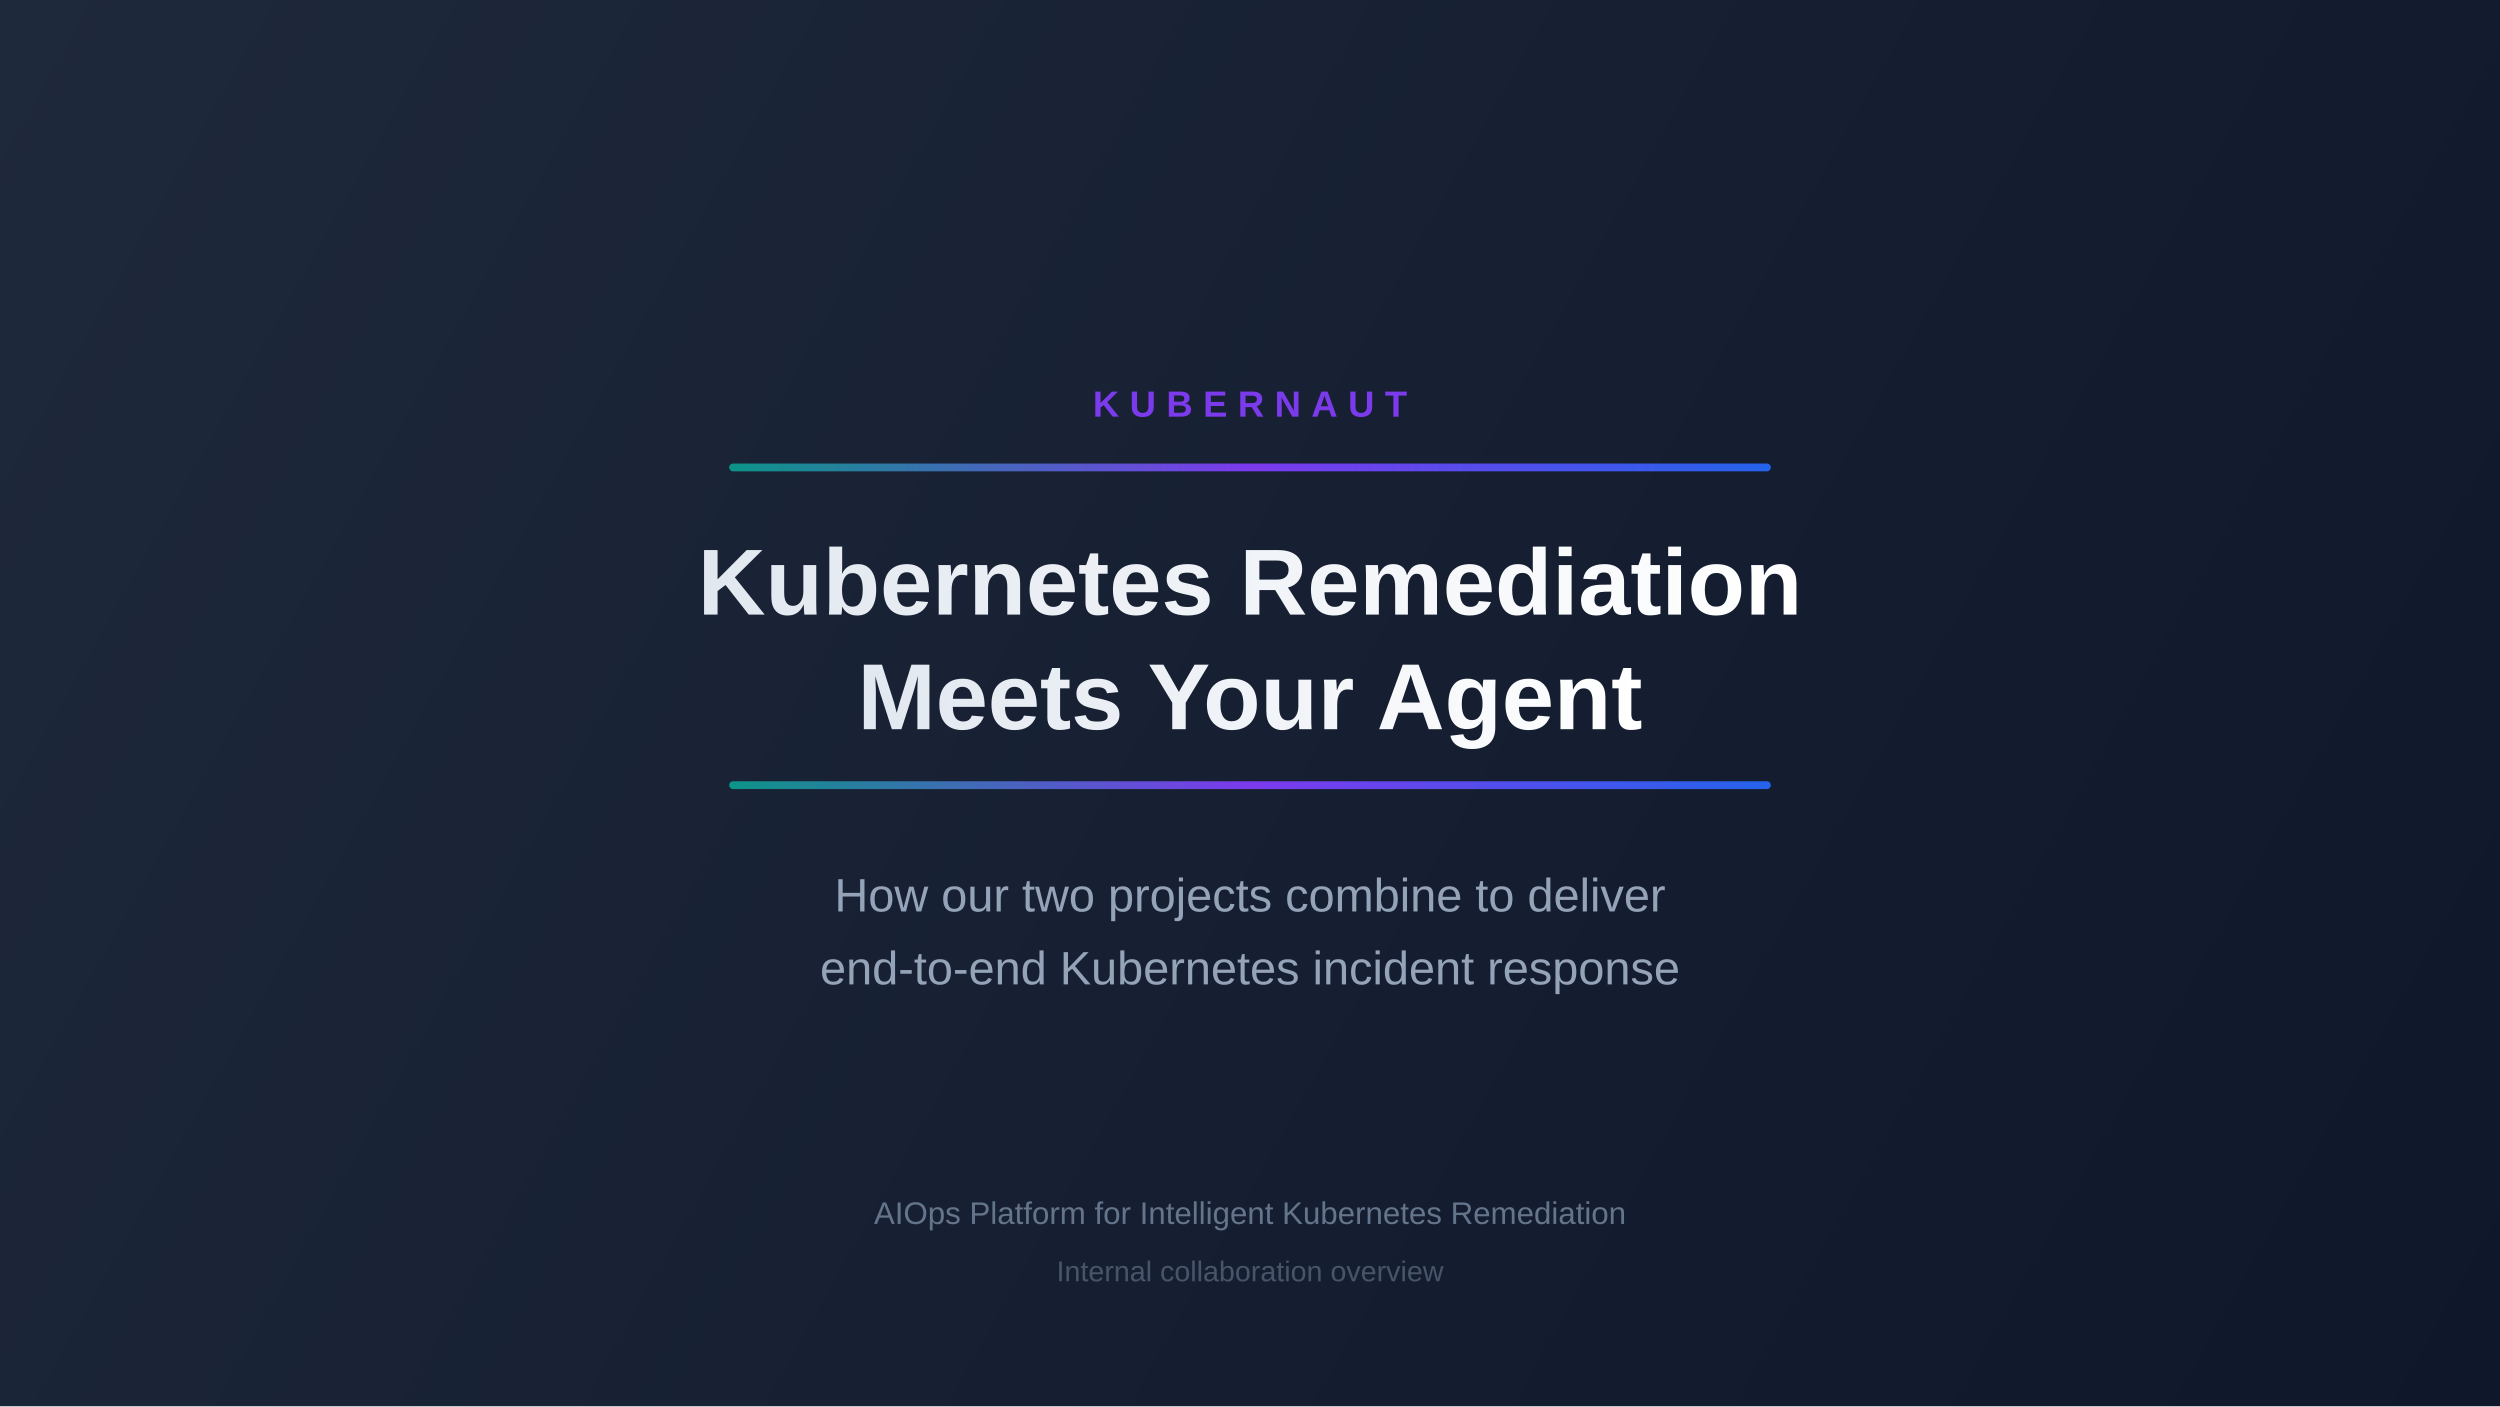
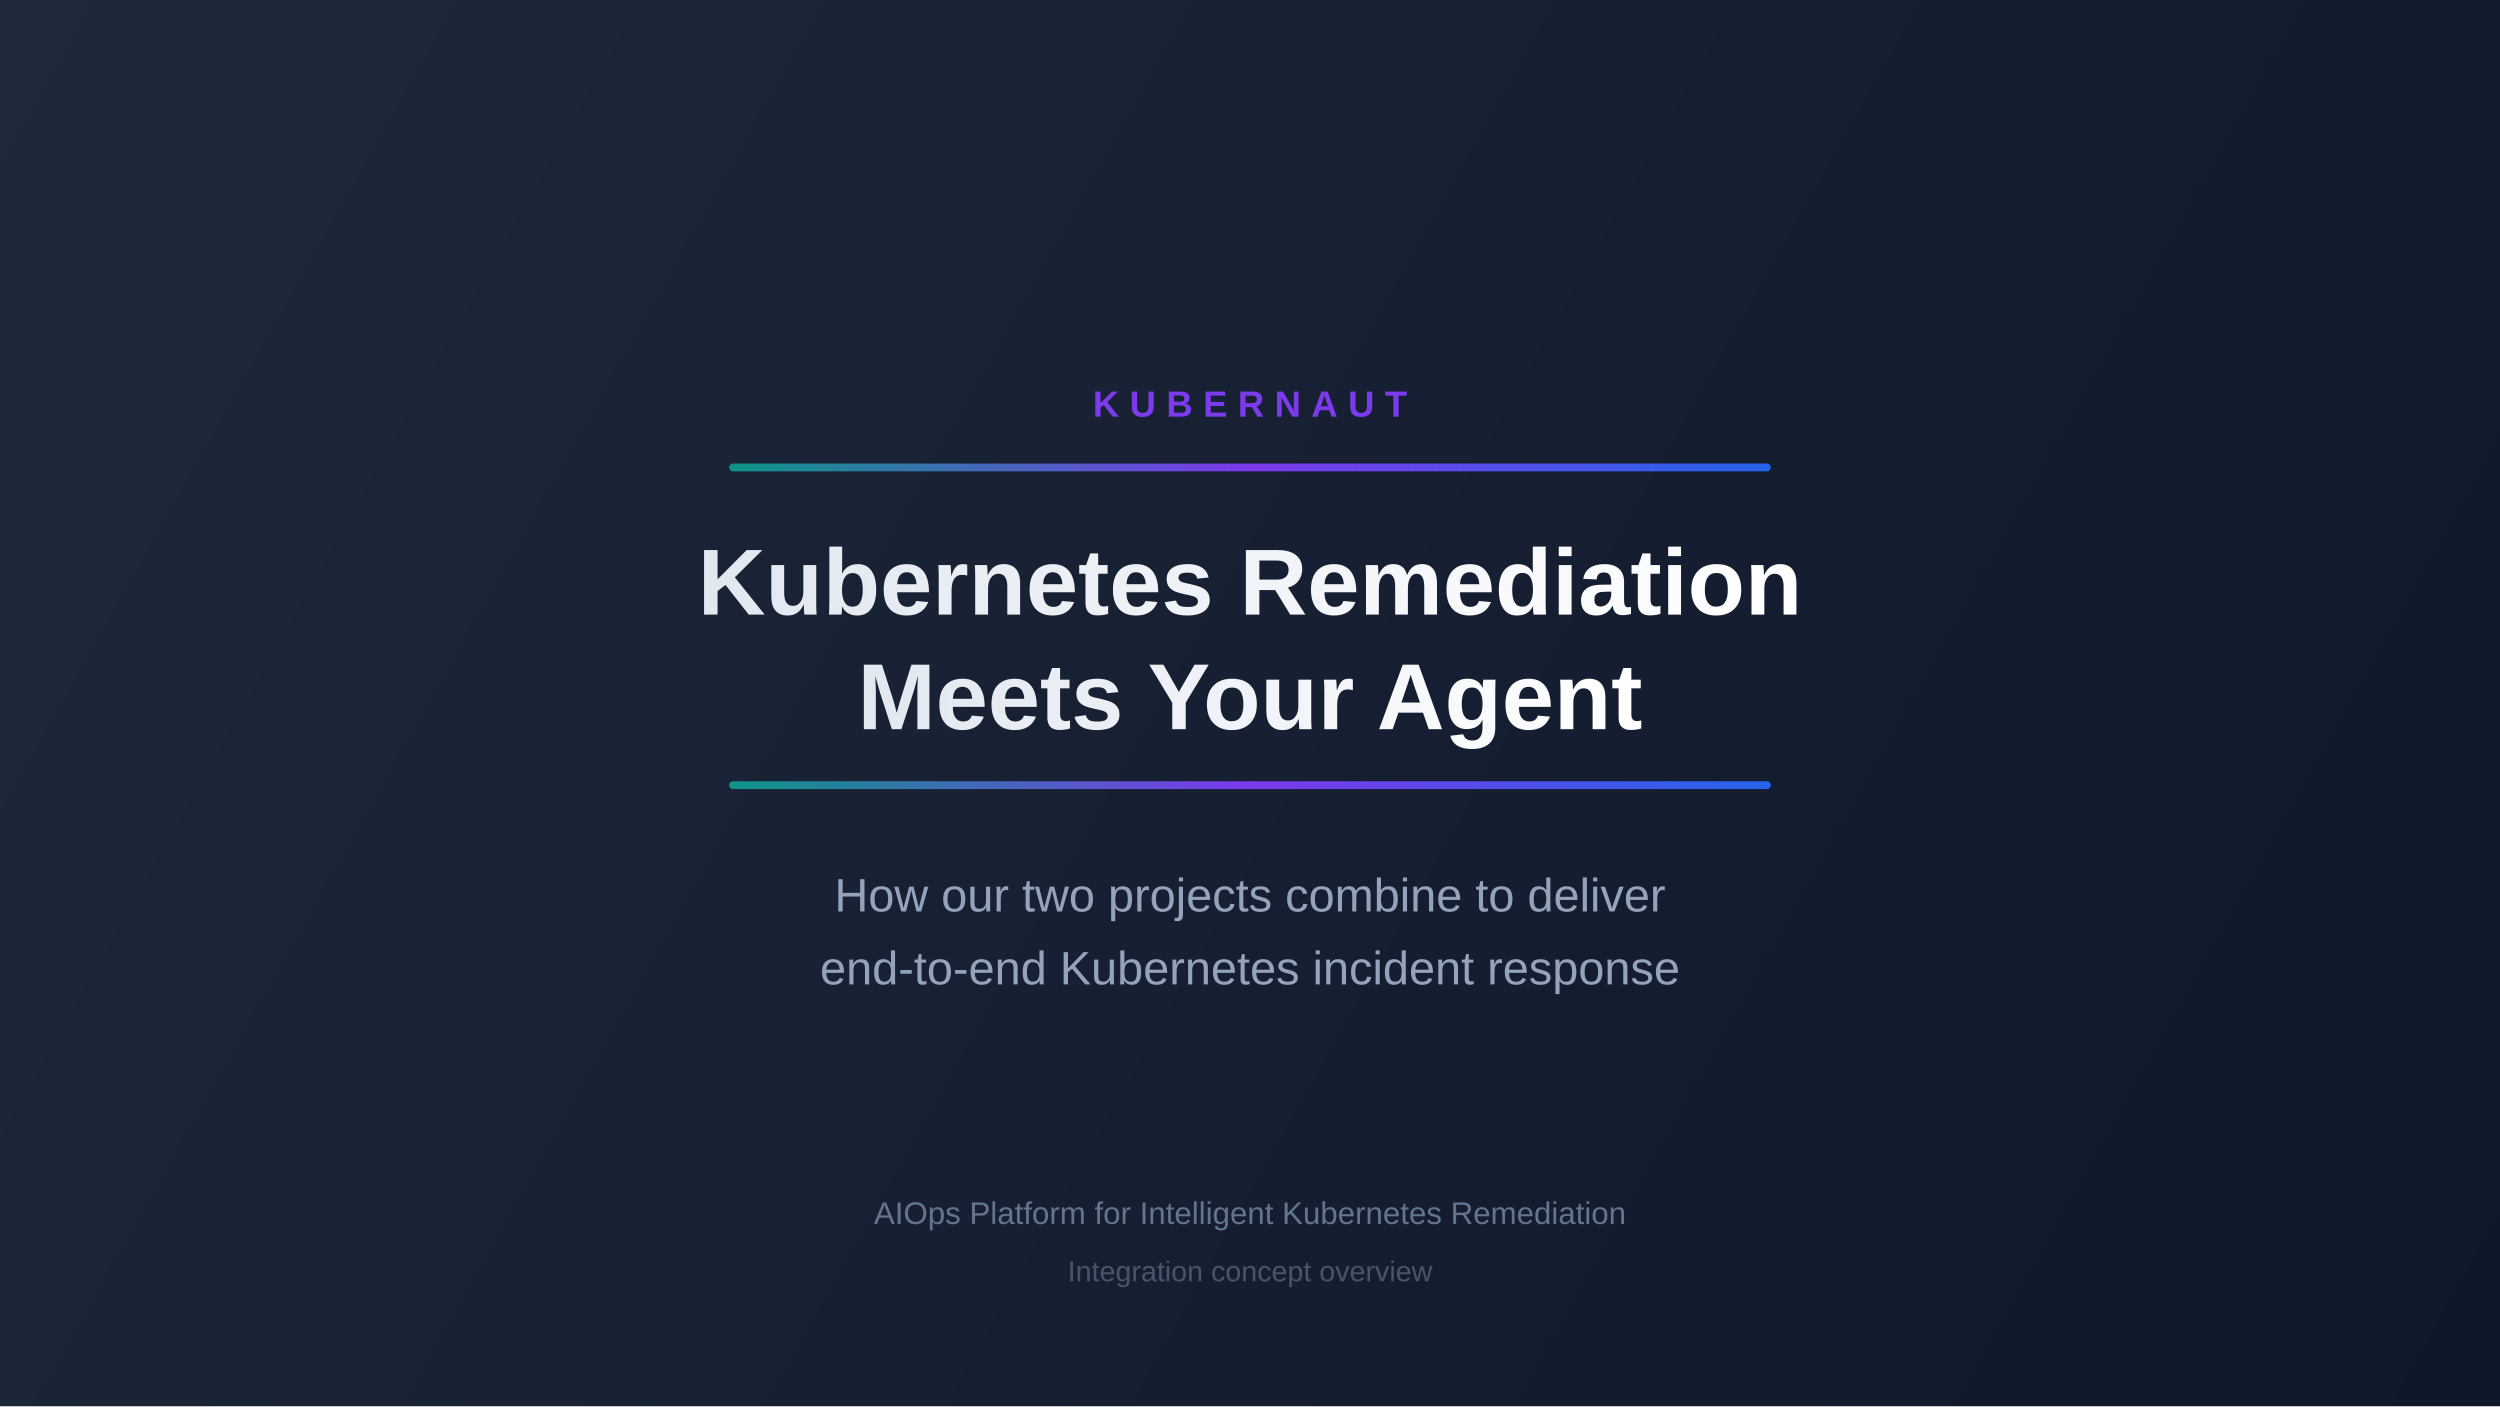
<svg xmlns="http://www.w3.org/2000/svg" viewBox="0 0 960 540" font-family="Helvetica Neue, Arial, sans-serif">
  <defs>
    <linearGradient id="bgGrad" x1="0" y1="0" x2="960" y2="540" gradientUnits="userSpaceOnUse">
      <stop offset="0%" stop-color="#1E293B" />
      <stop offset="100%" stop-color="#0F172A" />
    </linearGradient>
    <linearGradient id="accentLine" x1="0" y1="0" x2="1" y2="0">
      <stop offset="0%" stop-color="#0D9488" />
      <stop offset="50%" stop-color="#7C3AED" />
      <stop offset="100%" stop-color="#2563EB" />
    </linearGradient>
    <linearGradient id="titleGrad" x1="0" y1="0" x2="1" y2="0">
      <stop offset="0%" stop-color="#E2E8F0" />
      <stop offset="100%" stop-color="white" />
    </linearGradient>
  </defs>
  <rect width="960" height="540" fill="url(#bgGrad)" />
  <text x="480" y="160" text-anchor="middle" font-size="14" font-weight="700" fill="#7C3AED" letter-spacing="4">KUBERNAUT</text>
  <rect x="280" y="178" width="400" height="3" rx="1.5" fill="url(#accentLine)" />
  <text x="480" y="236" text-anchor="middle" font-size="36" font-weight="700" fill="url(#titleGrad)">Kubernetes Remediation</text>
  <text x="480" y="280" text-anchor="middle" font-size="36" font-weight="700" fill="url(#titleGrad)">Meets Your Agent</text>
  <rect x="280" y="300" width="400" height="3" rx="1.5" fill="url(#accentLine)" />
  <text x="480" y="350" text-anchor="middle" font-size="18" fill="#94A3B8">How our two projects combine to deliver</text>
  <text x="480" y="378" text-anchor="middle" font-size="18" fill="#94A3B8">end-to-end Kubernetes incident response</text>
  <text x="480" y="470" text-anchor="middle" font-size="12" fill="#64748B">AIOps Platform for Intelligent Kubernetes Remediation</text>
-   <text x="480" y="492" text-anchor="middle" font-size="11" fill="#475569">Internal collaboration overview</text>
+   <text x="480" y="492" text-anchor="middle" font-size="11" fill="#475569">Integration concept overview</text>
</svg>
